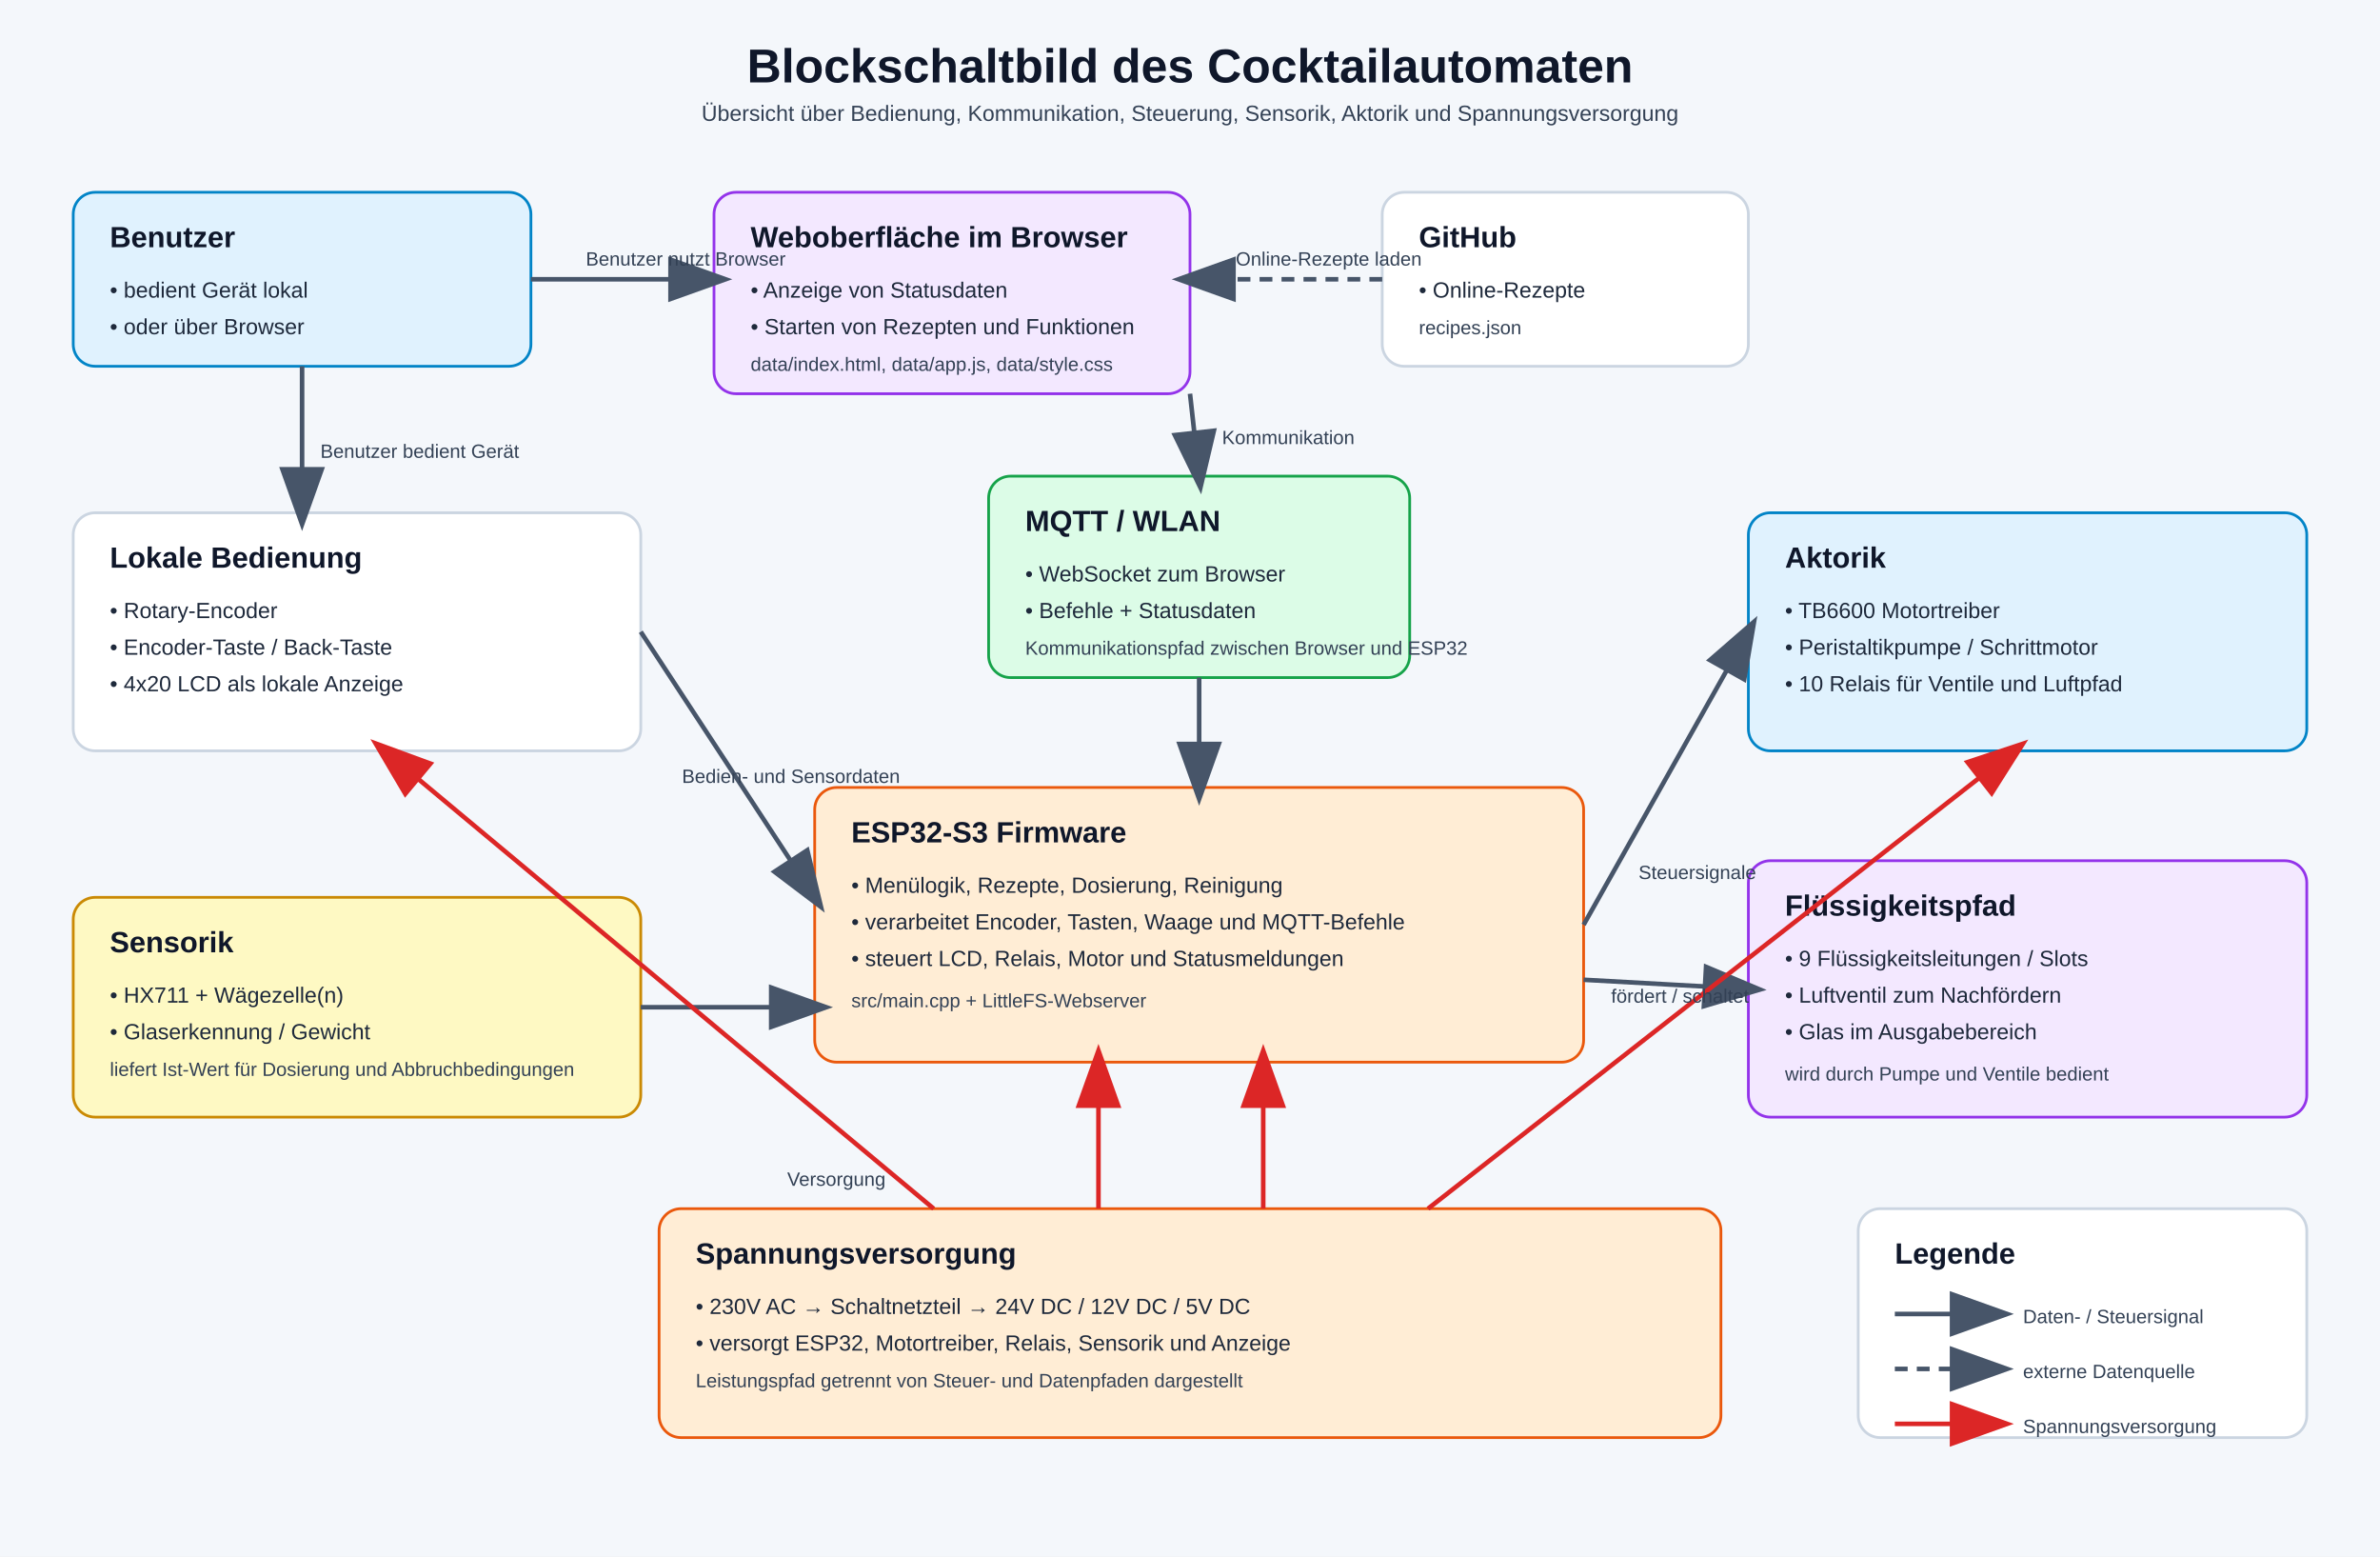
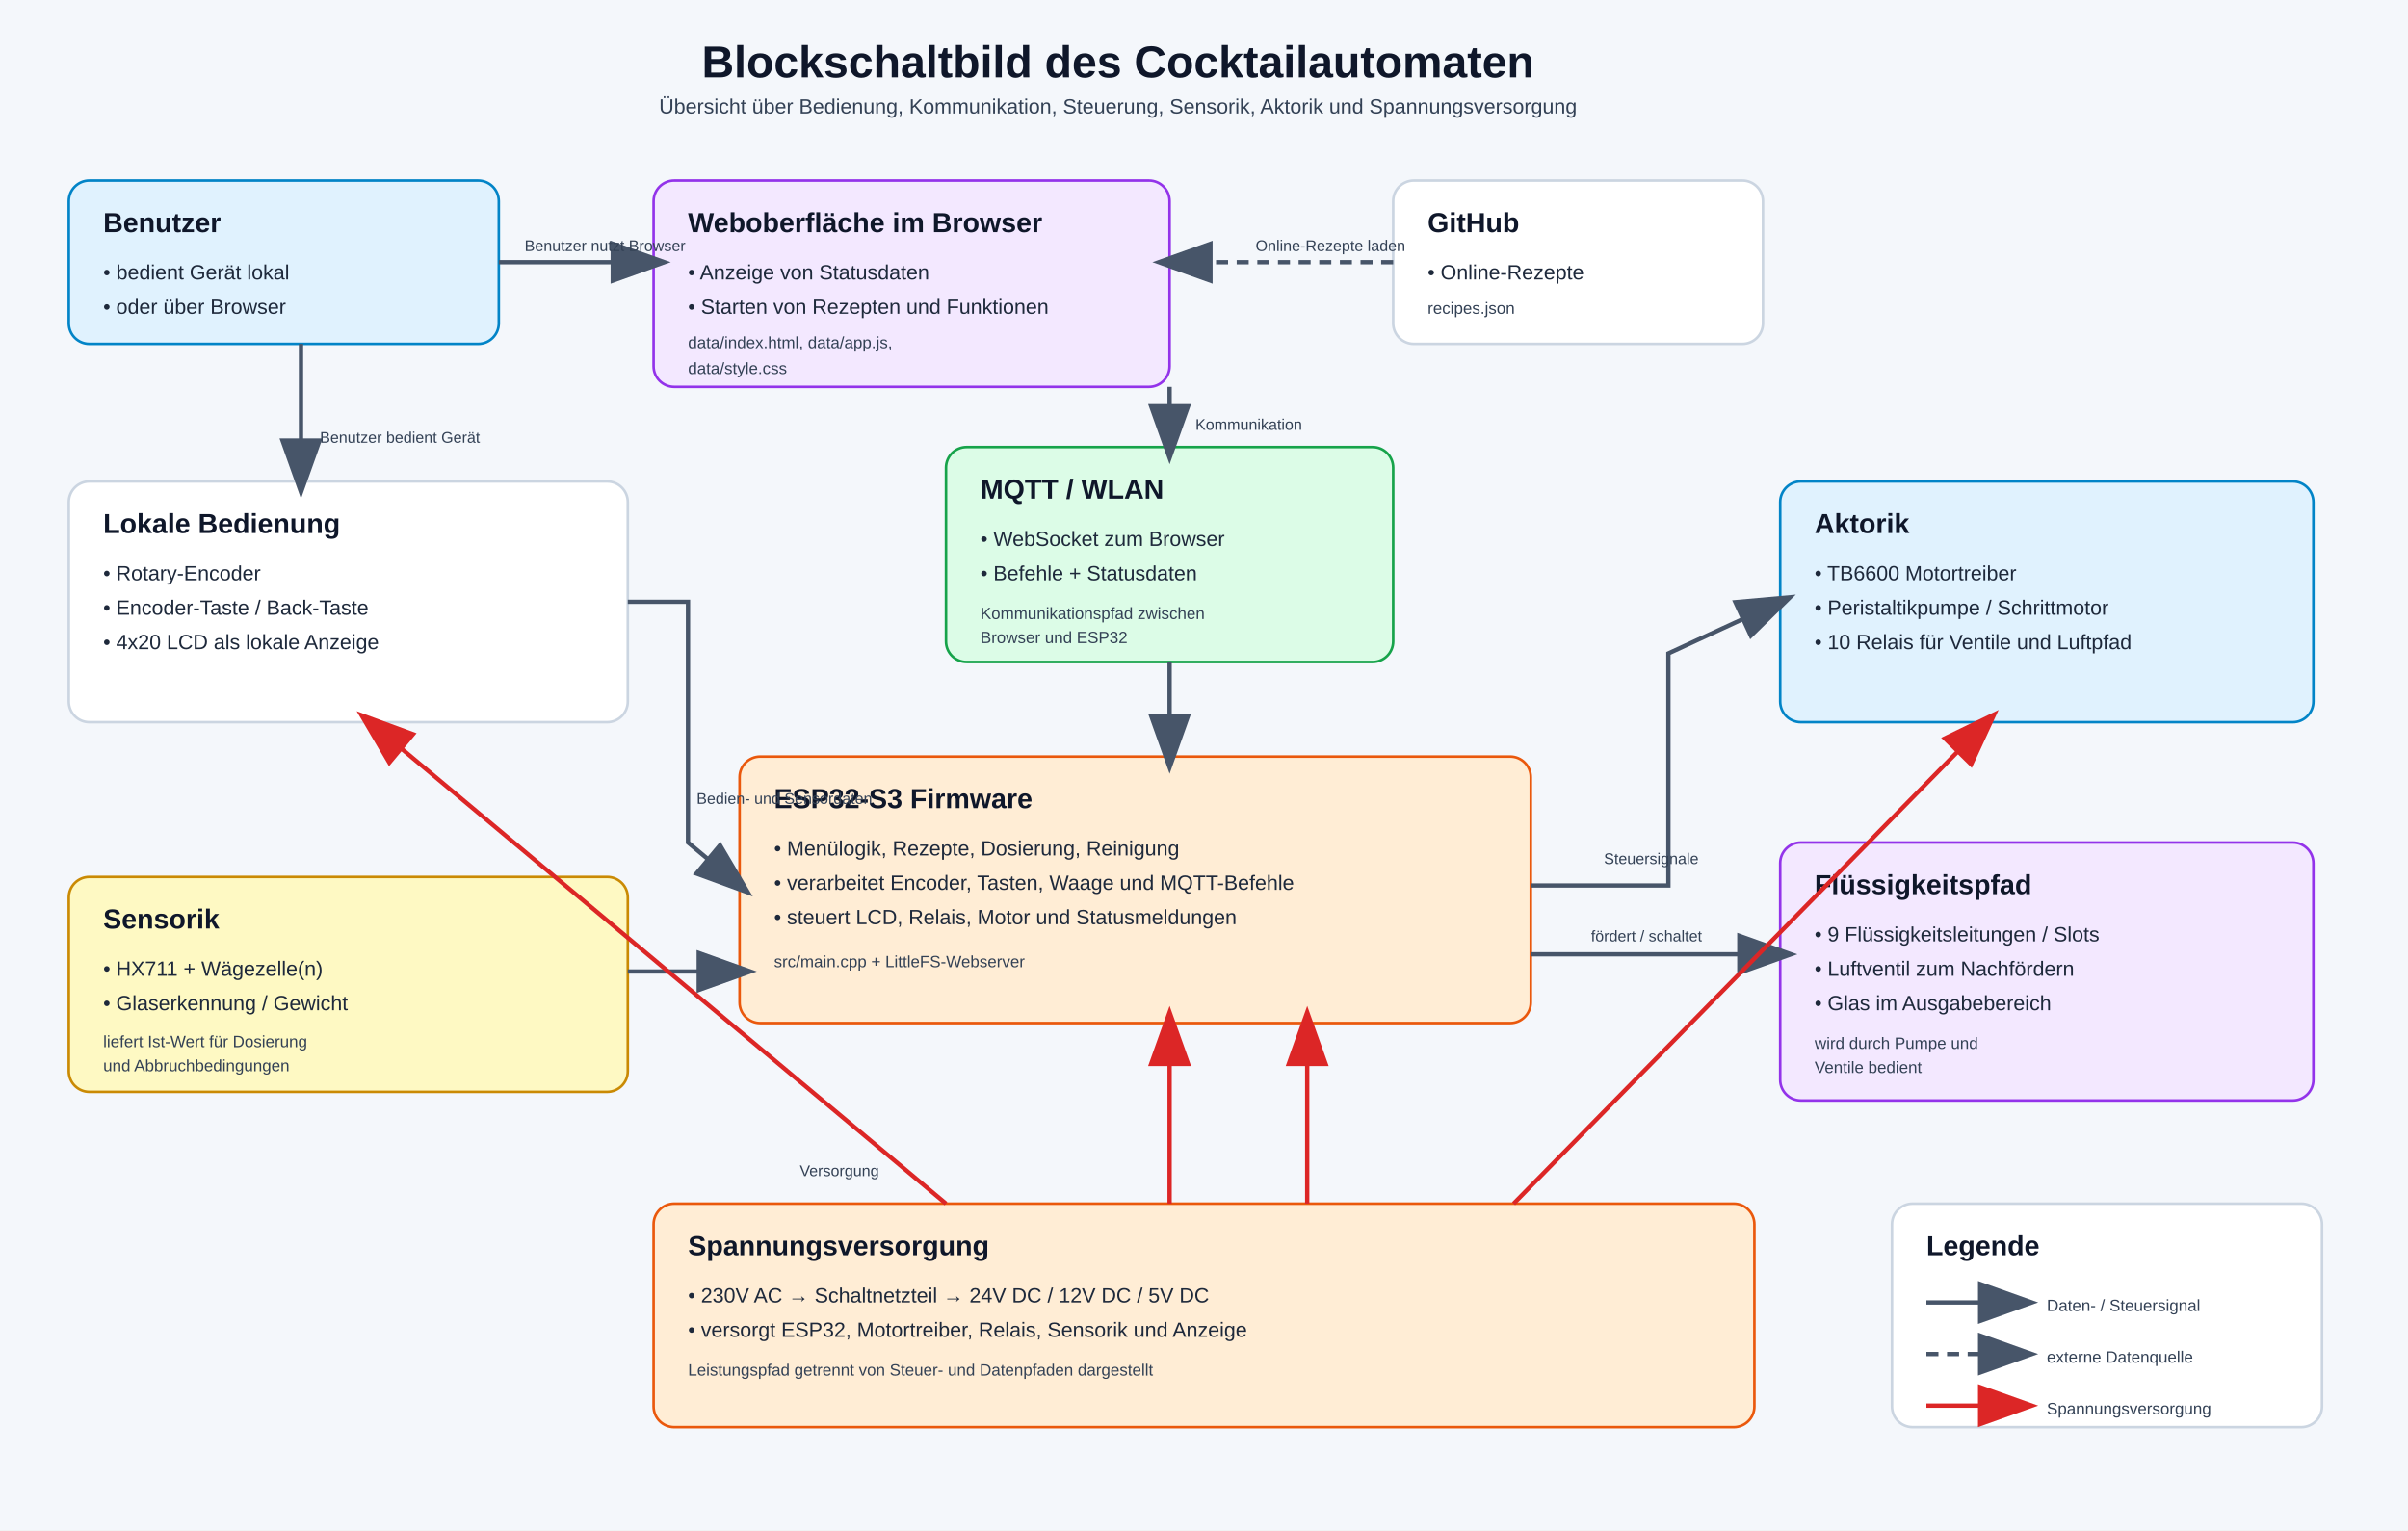
- <svg xmlns="http://www.w3.org/2000/svg" width="2600" height="1700" viewBox="0 0 2600 1700" role="img" aria-labelledby="title desc">
+ <svg xmlns="http://www.w3.org/2000/svg" width="2800" height="1780" viewBox="0 0 2800 1780" role="img" aria-labelledby="title desc">
  <defs>
    <style>
      .bg { fill: #f4f7fb; }
      .panel { fill: #ffffff; stroke: #cbd5e1; stroke-width: 3; rx: 24; ry: 24; }
      .panel-blue { fill: #e0f2fe; stroke: #0284c7; stroke-width: 3; rx: 24; ry: 24; }
      .panel-green { fill: #dcfce7; stroke: #16a34a; stroke-width: 3; rx: 24; ry: 24; }
      .panel-orange { fill: #ffedd5; stroke: #ea580c; stroke-width: 3; rx: 24; ry: 24; }
      .panel-purple { fill: #f3e8ff; stroke: #9333ea; stroke-width: 3; rx: 24; ry: 24; }
      .panel-yellow { fill: #fef9c3; stroke: #ca8a04; stroke-width: 3; rx: 24; ry: 24; }
      .title { font: 700 52px Arial, Helvetica, sans-serif; fill: #0f172a; }
      .subtitle { font: 400 24px Arial, Helvetica, sans-serif; fill: #334155; }
      .section { font: 700 32px Arial, Helvetica, sans-serif; fill: #0f172a; }
      .text { font: 400 24px Arial, Helvetica, sans-serif; fill: #1e293b; }
-       .small { font: 400 21px Arial, Helvetica, sans-serif; fill: #334155; }
+       .small { font: 400 19px Arial, Helvetica, sans-serif; fill: #334155; }
+       .label { font: 400 18px Arial, Helvetica, sans-serif; fill: #334155; }
      .arrow { stroke: #475569; stroke-width: 5; fill: none; marker-end: url(#arrowhead); }
      .arrow-power { stroke: #dc2626; stroke-width: 5; fill: none; marker-end: url(#arrowhead-red); }
      .dashed { stroke-dasharray: 14 10; }
    </style>
    <marker id="arrowhead" markerWidth="14" markerHeight="10" refX="10" refY="5" orient="auto">
      <polygon points="0 0, 14 5, 0 10" fill="#475569" />
    </marker>
    <marker id="arrowhead-red" markerWidth="14" markerHeight="10" refX="10" refY="5" orient="auto">
      <polygon points="0 0, 14 5, 0 10" fill="#dc2626" />
    </marker>
  </defs>
-   <rect class="bg" x="0" y="0" width="2600" height="1700" />
+   <rect class="bg" x="0" y="0" width="2800" height="1780" />
  <text class="title" x="1300" y="90" text-anchor="middle">Blockschaltbild des Cocktailautomaten</text>
  <text class="subtitle" x="1300" y="132" text-anchor="middle">Übersicht über Bedienung, Kommunikation, Steuerung, Sensorik, Aktorik und Spannungsversorgung</text>
  <rect class="panel-blue" x="80" y="210" width="500" height="190" />
  <text class="section" x="120" y="270">Benutzer</text>
  <text class="text" x="120" y="325">• bedient Gerät lokal</text>
  <text class="text" x="120" y="365">• oder über Browser</text>
-   <rect class="panel-purple" x="780" y="210" width="520" height="220" />
-   <text class="section" x="820" y="270">Weboberfläche im Browser</text>
-   <text class="text" x="820" y="325">• Anzeige von Statusdaten</text>
-   <text class="text" x="820" y="365">• Starten von Rezepten und Funktionen</text>
-   <text class="small" x="820" y="405">data/index.html, data/app.js, data/style.css</text>
-   <rect class="panel" x="1510" y="210" width="400" height="190" />
-   <text class="section" x="1550" y="270">GitHub</text>
-   <text class="text" x="1550" y="325">• Online-Rezepte</text>
-   <text class="small" x="1550" y="365">recipes.json</text>
-   <rect class="panel-green" x="1080" y="520" width="460" height="220" />
-   <text class="section" x="1120" y="580">MQTT / WLAN</text>
-   <text class="text" x="1120" y="635">• WebSocket zum Browser</text>
-   <text class="text" x="1120" y="675">• Befehle + Statusdaten</text>
-   <text class="small" x="1120" y="715">Kommunikationspfad zwischen Browser und ESP32</text>
-   <rect class="panel-orange" x="890" y="860" width="840" height="300" />
-   <text class="section" x="930" y="920">ESP32-S3 Firmware</text>
-   <text class="text" x="930" y="975">• Menülogik, Rezepte, Dosierung, Reinigung</text>
-   <text class="text" x="930" y="1015">• verarbeitet Encoder, Tasten, Waage und MQTT-Befehle</text>
-   <text class="text" x="930" y="1055">• steuert LCD, Relais, Motor und Statusmeldungen</text>
-   <text class="small" x="930" y="1100">src/main.cpp + LittleFS-Webserver</text>
-   <rect class="panel" x="80" y="560" width="620" height="260" />
+   <rect class="panel-purple" x="760" y="210" width="600" height="240" />
+   <text class="section" x="800" y="270">Weboberfläche im Browser</text>
+   <text class="text" x="800" y="325">• Anzeige von Statusdaten</text>
+   <text class="text" x="800" y="365">• Starten von Rezepten und Funktionen</text>
+   <text class="small" x="800" y="405">data/index.html, data/app.js,</text>
+   <text class="small" x="800" y="435">data/style.css</text>
+   <rect class="panel" x="1620" y="210" width="430" height="190" />
+   <text class="section" x="1660" y="270">GitHub</text>
+   <text class="text" x="1660" y="325">• Online-Rezepte</text>
+   <text class="small" x="1660" y="365">recipes.json</text>
+   <rect class="panel-green" x="1100" y="520" width="520" height="250" />
+   <text class="section" x="1140" y="580">MQTT / WLAN</text>
+   <text class="text" x="1140" y="635">• WebSocket zum Browser</text>
+   <text class="text" x="1140" y="675">• Befehle + Statusdaten</text>
+   <text class="small" x="1140" y="720">Kommunikationspfad zwischen</text>
+   <text class="small" x="1140" y="748">Browser und ESP32</text>
+   <rect class="panel-orange" x="860" y="880" width="920" height="310" />
+   <text class="section" x="900" y="940">ESP32-S3 Firmware</text>
+   <text class="text" x="900" y="995">• Menülogik, Rezepte, Dosierung, Reinigung</text>
+   <text class="text" x="900" y="1035">• verarbeitet Encoder, Tasten, Waage und MQTT-Befehle</text>
+   <text class="text" x="900" y="1075">• steuert LCD, Relais, Motor und Statusmeldungen</text>
+   <text class="small" x="900" y="1125">src/main.cpp + LittleFS-Webserver</text>
+   <rect class="panel" x="80" y="560" width="650" height="280" />
  <text class="section" x="120" y="620">Lokale Bedienung</text>
  <text class="text" x="120" y="675">• Rotary-Encoder</text>
  <text class="text" x="120" y="715">• Encoder-Taste / Back-Taste</text>
  <text class="text" x="120" y="755">• 4x20 LCD als lokale Anzeige</text>
-   <rect class="panel-yellow" x="80" y="980" width="620" height="240" />
-   <text class="section" x="120" y="1040">Sensorik</text>
-   <text class="text" x="120" y="1095">• HX711 + Wägezelle(n)</text>
-   <text class="text" x="120" y="1135">• Glaserkennung / Gewicht</text>
-   <text class="small" x="120" y="1175">liefert Ist-Wert für Dosierung und Abbruchbedingungen</text>
-   <rect class="panel-blue" x="1910" y="560" width="610" height="260" />
-   <text class="section" x="1950" y="620">Aktorik</text>
-   <text class="text" x="1950" y="675">• TB6600 Motortreiber</text>
-   <text class="text" x="1950" y="715">• Peristaltikpumpe / Schrittmotor</text>
-   <text class="text" x="1950" y="755">• 10 Relais für Ventile und Luftpfad</text>
-   <rect class="panel-purple" x="1910" y="940" width="610" height="280" />
-   <text class="section" x="1950" y="1000">Flüssigkeitspfad</text>
-   <text class="text" x="1950" y="1055">• 9 Flüssigkeitsleitungen / Slots</text>
-   <text class="text" x="1950" y="1095">• Luftventil zum Nachfördern</text>
-   <text class="text" x="1950" y="1135">• Glas im Ausgabebereich</text>
-   <text class="small" x="1950" y="1180">wird durch Pumpe und Ventile bedient</text>
-   <rect class="panel-orange" x="720" y="1320" width="1160" height="250" />
-   <text class="section" x="760" y="1380">Spannungsversorgung</text>
-   <text class="text" x="760" y="1435">• 230V AC → Schaltnetzteil → 24V DC / 12V DC / 5V DC</text>
-   <text class="text" x="760" y="1475">• versorgt ESP32, Motortreiber, Relais, Sensorik und Anzeige</text>
-   <text class="small" x="760" y="1515">Leistungspfad getrennt von Steuer- und Datenpfaden dargestellt</text>
-   <line class="arrow" x1="580" y1="305" x2="780" y2="305" />
-   <line class="arrow" x1="330" y1="400" x2="330" y2="560" />
-   <line class="arrow" x1="1300" y1="430" x2="1310" y2="520" />
-   <line class="arrow dashed" x1="1510" y1="305" x2="1300" y2="305" />
-   <line class="arrow" x1="1310" y1="740" x2="1310" y2="860" />
-   <line class="arrow" x1="700" y1="690" x2="890" y2="980" />
-   <line class="arrow" x1="700" y1="1100" x2="890" y2="1100" />
-   <line class="arrow" x1="1730" y1="1010" x2="1910" y2="690" />
-   <line class="arrow" x1="1730" y1="1070" x2="1910" y2="1080" />
-   <line class="arrow-power" x1="1020" y1="1320" x2="420" y2="820" />
-   <line class="arrow-power" x1="1200" y1="1320" x2="1200" y2="1160" />
-   <line class="arrow-power" x1="1380" y1="1320" x2="1380" y2="1160" />
-   <line class="arrow-power" x1="1560" y1="1320" x2="2200" y2="820" />
-   <text class="small" x="640" y="290">Benutzer nutzt Browser</text>
-   <text class="small" x="350" y="500">Benutzer bedient Gerät</text>
-   <text class="small" x="1335" y="485">Kommunikation</text>
-   <text class="small" x="1350" y="290">Online-Rezepte laden</text>
-   <text class="small" x="745" y="855">Bedien- und Sensordaten</text>
-   <text class="small" x="1790" y="960">Steuersignale</text>
-   <text class="small" x="1760" y="1095">fördert / schaltet</text>
-   <text class="small" x="860" y="1295" fill="#dc2626">Versorgung</text>
-   <rect class="panel" x="2030" y="1320" width="490" height="250" />
-   <text class="section" x="2070" y="1380">Legende</text>
-   <line class="arrow" x1="2070" y1="1435" x2="2180" y2="1435" />
-   <text class="small" x="2210" y="1445">Daten- / Steuersignal</text>
-   <line class="arrow dashed" x1="2070" y1="1495" x2="2180" y2="1495" />
-   <text class="small" x="2210" y="1505">externe Datenquelle</text>
-   <line class="arrow-power" x1="2070" y1="1555" x2="2180" y2="1555" />
-   <text class="small" x="2210" y="1565">Spannungsversorgung</text>
+   <rect class="panel-yellow" x="80" y="1020" width="650" height="250" />
+   <text class="section" x="120" y="1080">Sensorik</text>
+   <text class="text" x="120" y="1135">• HX711 + Wägezelle(n)</text>
+   <text class="text" x="120" y="1175">• Glaserkennung / Gewicht</text>
+   <text class="small" x="120" y="1218">liefert Ist-Wert für Dosierung</text>
+   <text class="small" x="120" y="1246">und Abbruchbedingungen</text>
+   <rect class="panel-blue" x="2070" y="560" width="620" height="280" />
+   <text class="section" x="2110" y="620">Aktorik</text>
+   <text class="text" x="2110" y="675">• TB6600 Motortreiber</text>
+   <text class="text" x="2110" y="715">• Peristaltikpumpe / Schrittmotor</text>
+   <text class="text" x="2110" y="755">• 10 Relais für Ventile und Luftpfad</text>
+   <rect class="panel-purple" x="2070" y="980" width="620" height="300" />
+   <text class="section" x="2110" y="1040">Flüssigkeitspfad</text>
+   <text class="text" x="2110" y="1095">• 9 Flüssigkeitsleitungen / Slots</text>
+   <text class="text" x="2110" y="1135">• Luftventil zum Nachfördern</text>
+   <text class="text" x="2110" y="1175">• Glas im Ausgabebereich</text>
+   <text class="small" x="2110" y="1220">wird durch Pumpe und</text>
+   <text class="small" x="2110" y="1248">Ventile bedient</text>
+   <rect class="panel-orange" x="760" y="1400" width="1280" height="260" />
+   <text class="section" x="800" y="1460">Spannungsversorgung</text>
+   <text class="text" x="800" y="1515">• 230V AC → Schaltnetzteil → 24V DC / 12V DC / 5V DC</text>
+   <text class="text" x="800" y="1555">• versorgt ESP32, Motortreiber, Relais, Sensorik und Anzeige</text>
+   <text class="small" x="800" y="1600">Leistungspfad getrennt von Steuer- und Datenpfaden dargestellt</text>
+   <line class="arrow" x1="580" y1="305" x2="760" y2="305" />
+   <line class="arrow" x1="350" y1="400" x2="350" y2="560" />
+   <line class="arrow" x1="1360" y1="450" x2="1360" y2="520" />
+   <line class="arrow dashed" x1="1620" y1="305" x2="1360" y2="305" />
+   <line class="arrow" x1="1360" y1="770" x2="1360" y2="880" />
+   <path class="arrow" d="M730 700 L800 700 L800 980 L860 1030" />
+   <line class="arrow" x1="730" y1="1130" x2="860" y2="1130" />
+   <path class="arrow" d="M1780 1030 L1940 1030 L1940 760 L2070 700" />
+   <line class="arrow" x1="1780" y1="1110" x2="2070" y2="1110" />
+   <line class="arrow-power" x1="1100" y1="1400" x2="430" y2="840" />
+   <line class="arrow-power" x1="1360" y1="1400" x2="1360" y2="1190" />
+   <line class="arrow-power" x1="1520" y1="1400" x2="1520" y2="1190" />
+   <line class="arrow-power" x1="1760" y1="1400" x2="2310" y2="840" />
+   <text class="label" x="610" y="292">Benutzer nutzt Browser</text>
+   <text class="label" x="372" y="515">Benutzer bedient Gerät</text>
+   <text class="label" x="1390" y="500">Kommunikation</text>
+   <text class="label" x="1460" y="292">Online-Rezepte laden</text>
+   <text class="label" x="810" y="935">Bedien- und Sensordaten</text>
+   <text class="label" x="1865" y="1005">Steuersignale</text>
+   <text class="label" x="1850" y="1095">fördert / schaltet</text>
+   <text class="label" x="930" y="1368" fill="#dc2626">Versorgung</text>
+   <rect class="panel" x="2200" y="1400" width="500" height="260" />
+   <text class="section" x="2240" y="1460">Legende</text>
+   <line class="arrow" x1="2240" y1="1515" x2="2350" y2="1515" />
+   <text class="small" x="2380" y="1525">Daten- / Steuersignal</text>
+   <line class="arrow dashed" x1="2240" y1="1575" x2="2350" y2="1575" />
+   <text class="small" x="2380" y="1585">externe Datenquelle</text>
+   <line class="arrow-power" x1="2240" y1="1635" x2="2350" y2="1635" />
+   <text class="small" x="2380" y="1645">Spannungsversorgung</text>
</svg>
